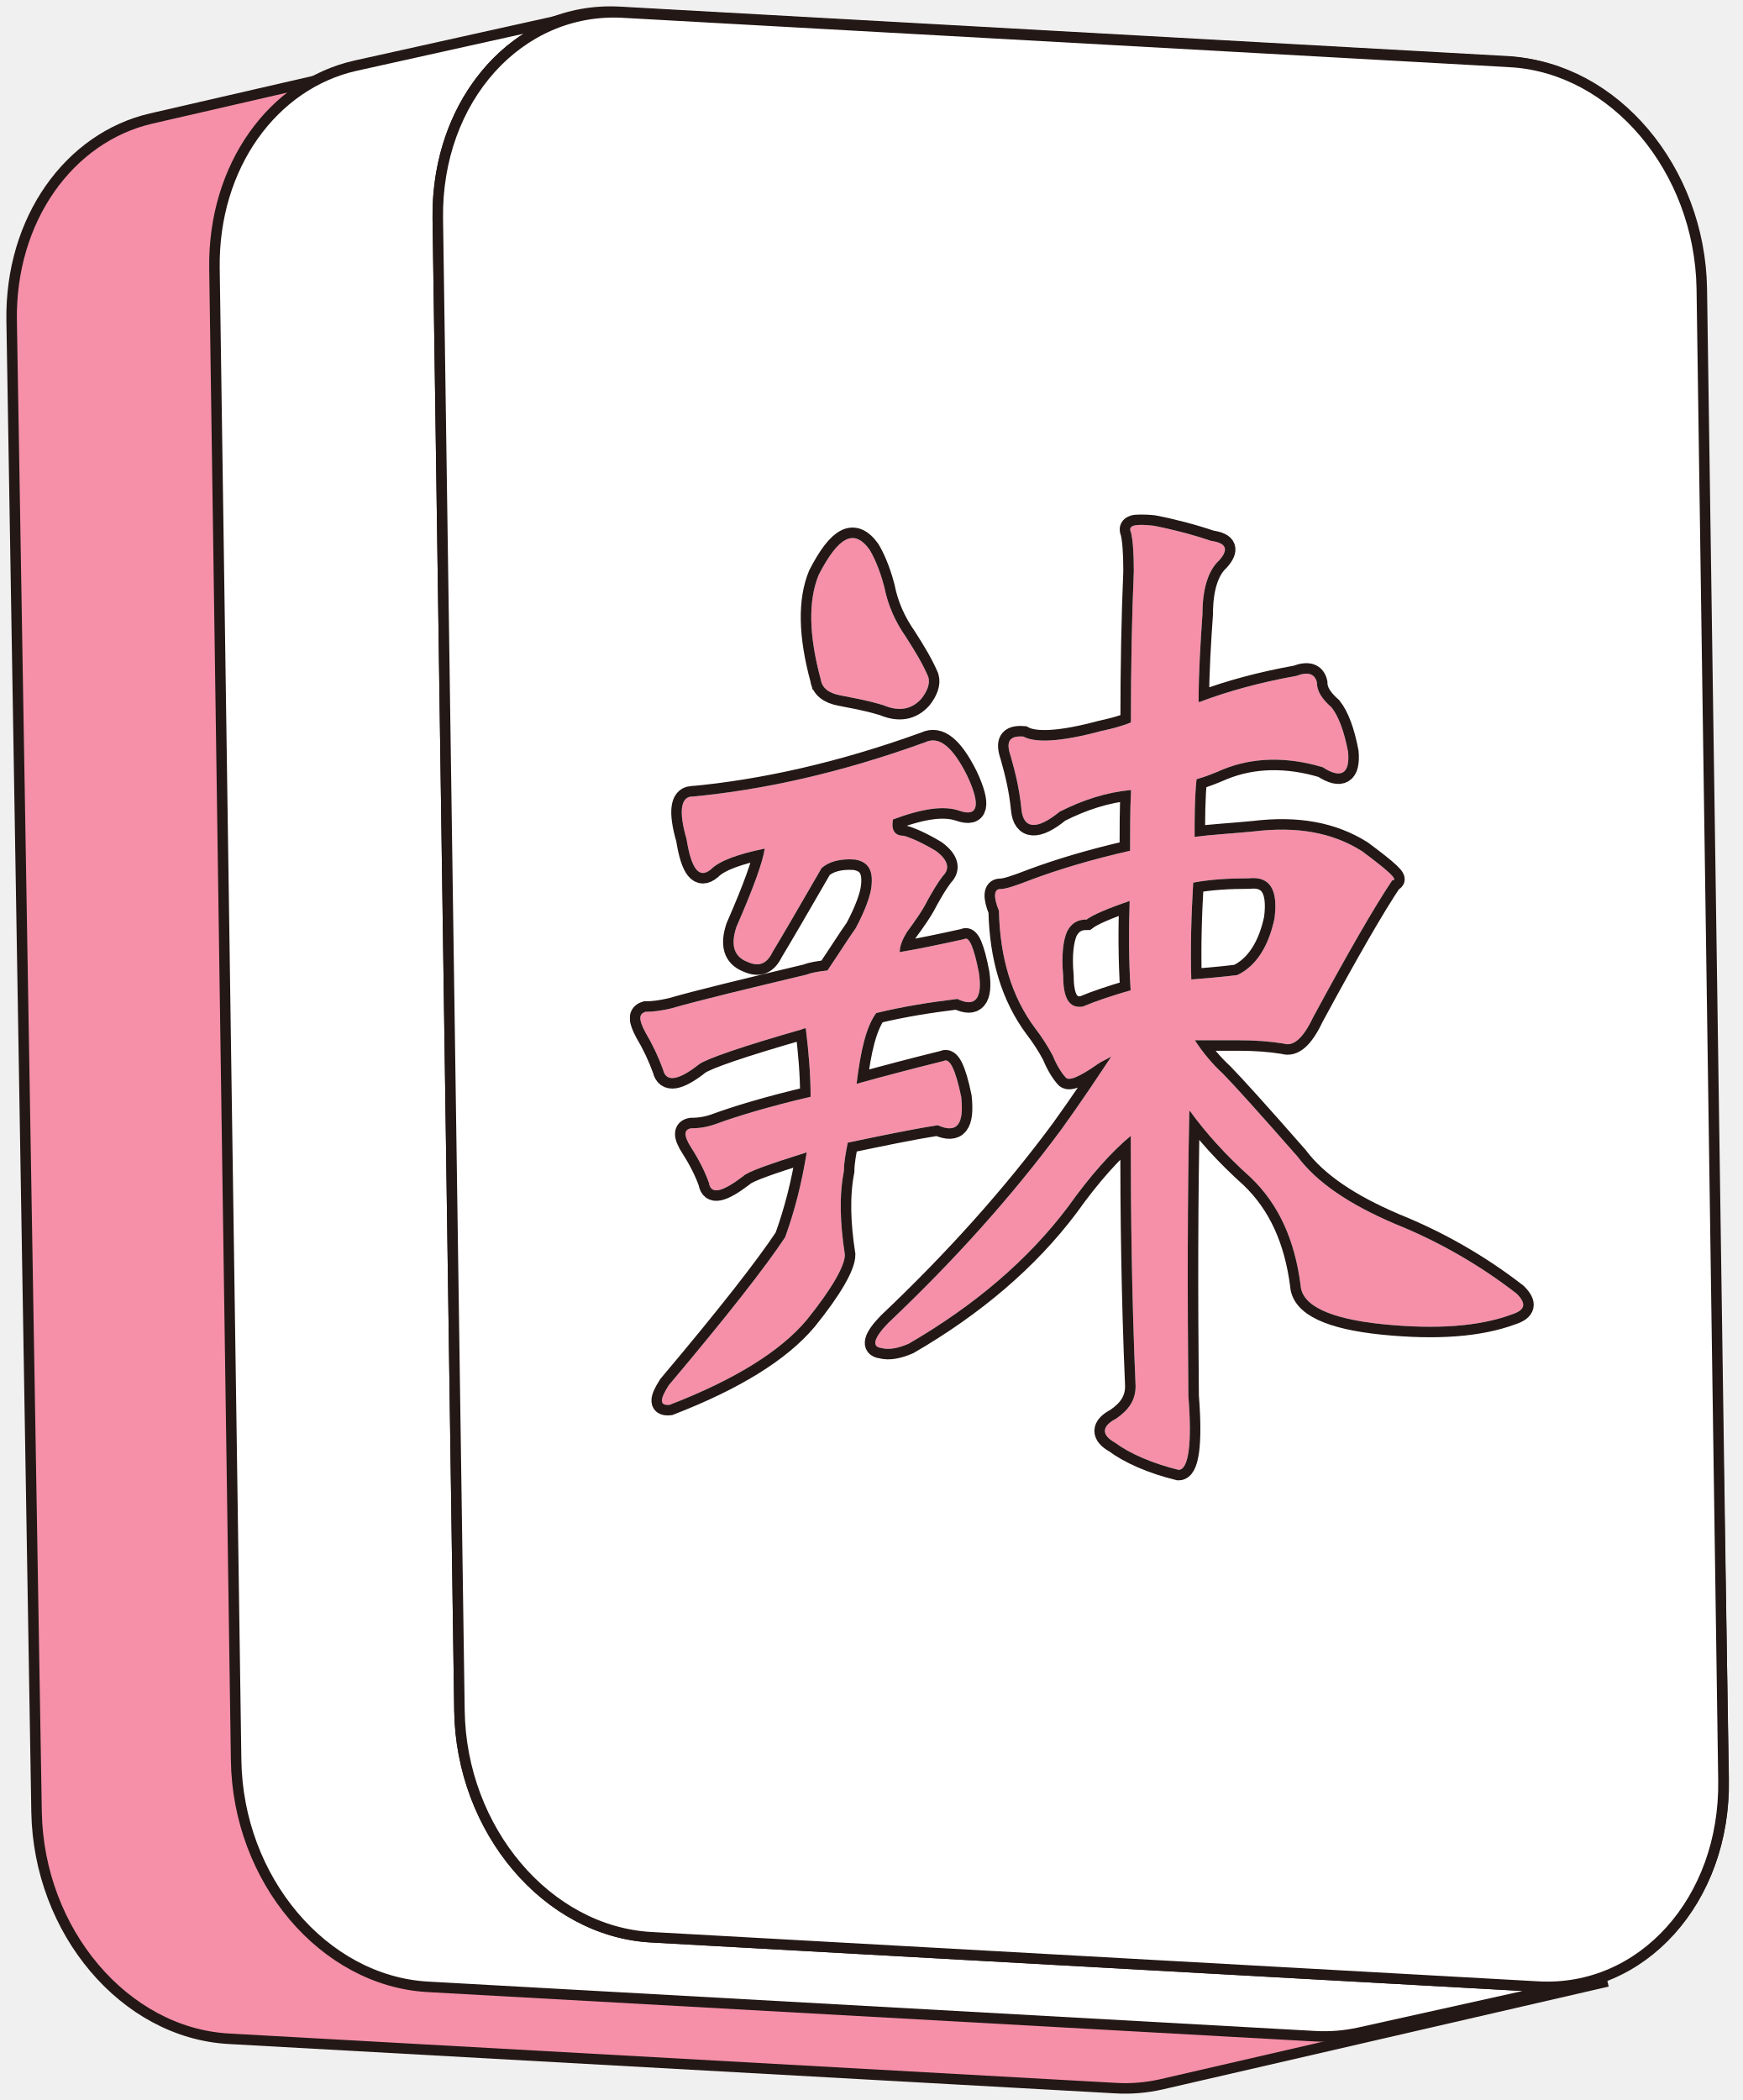
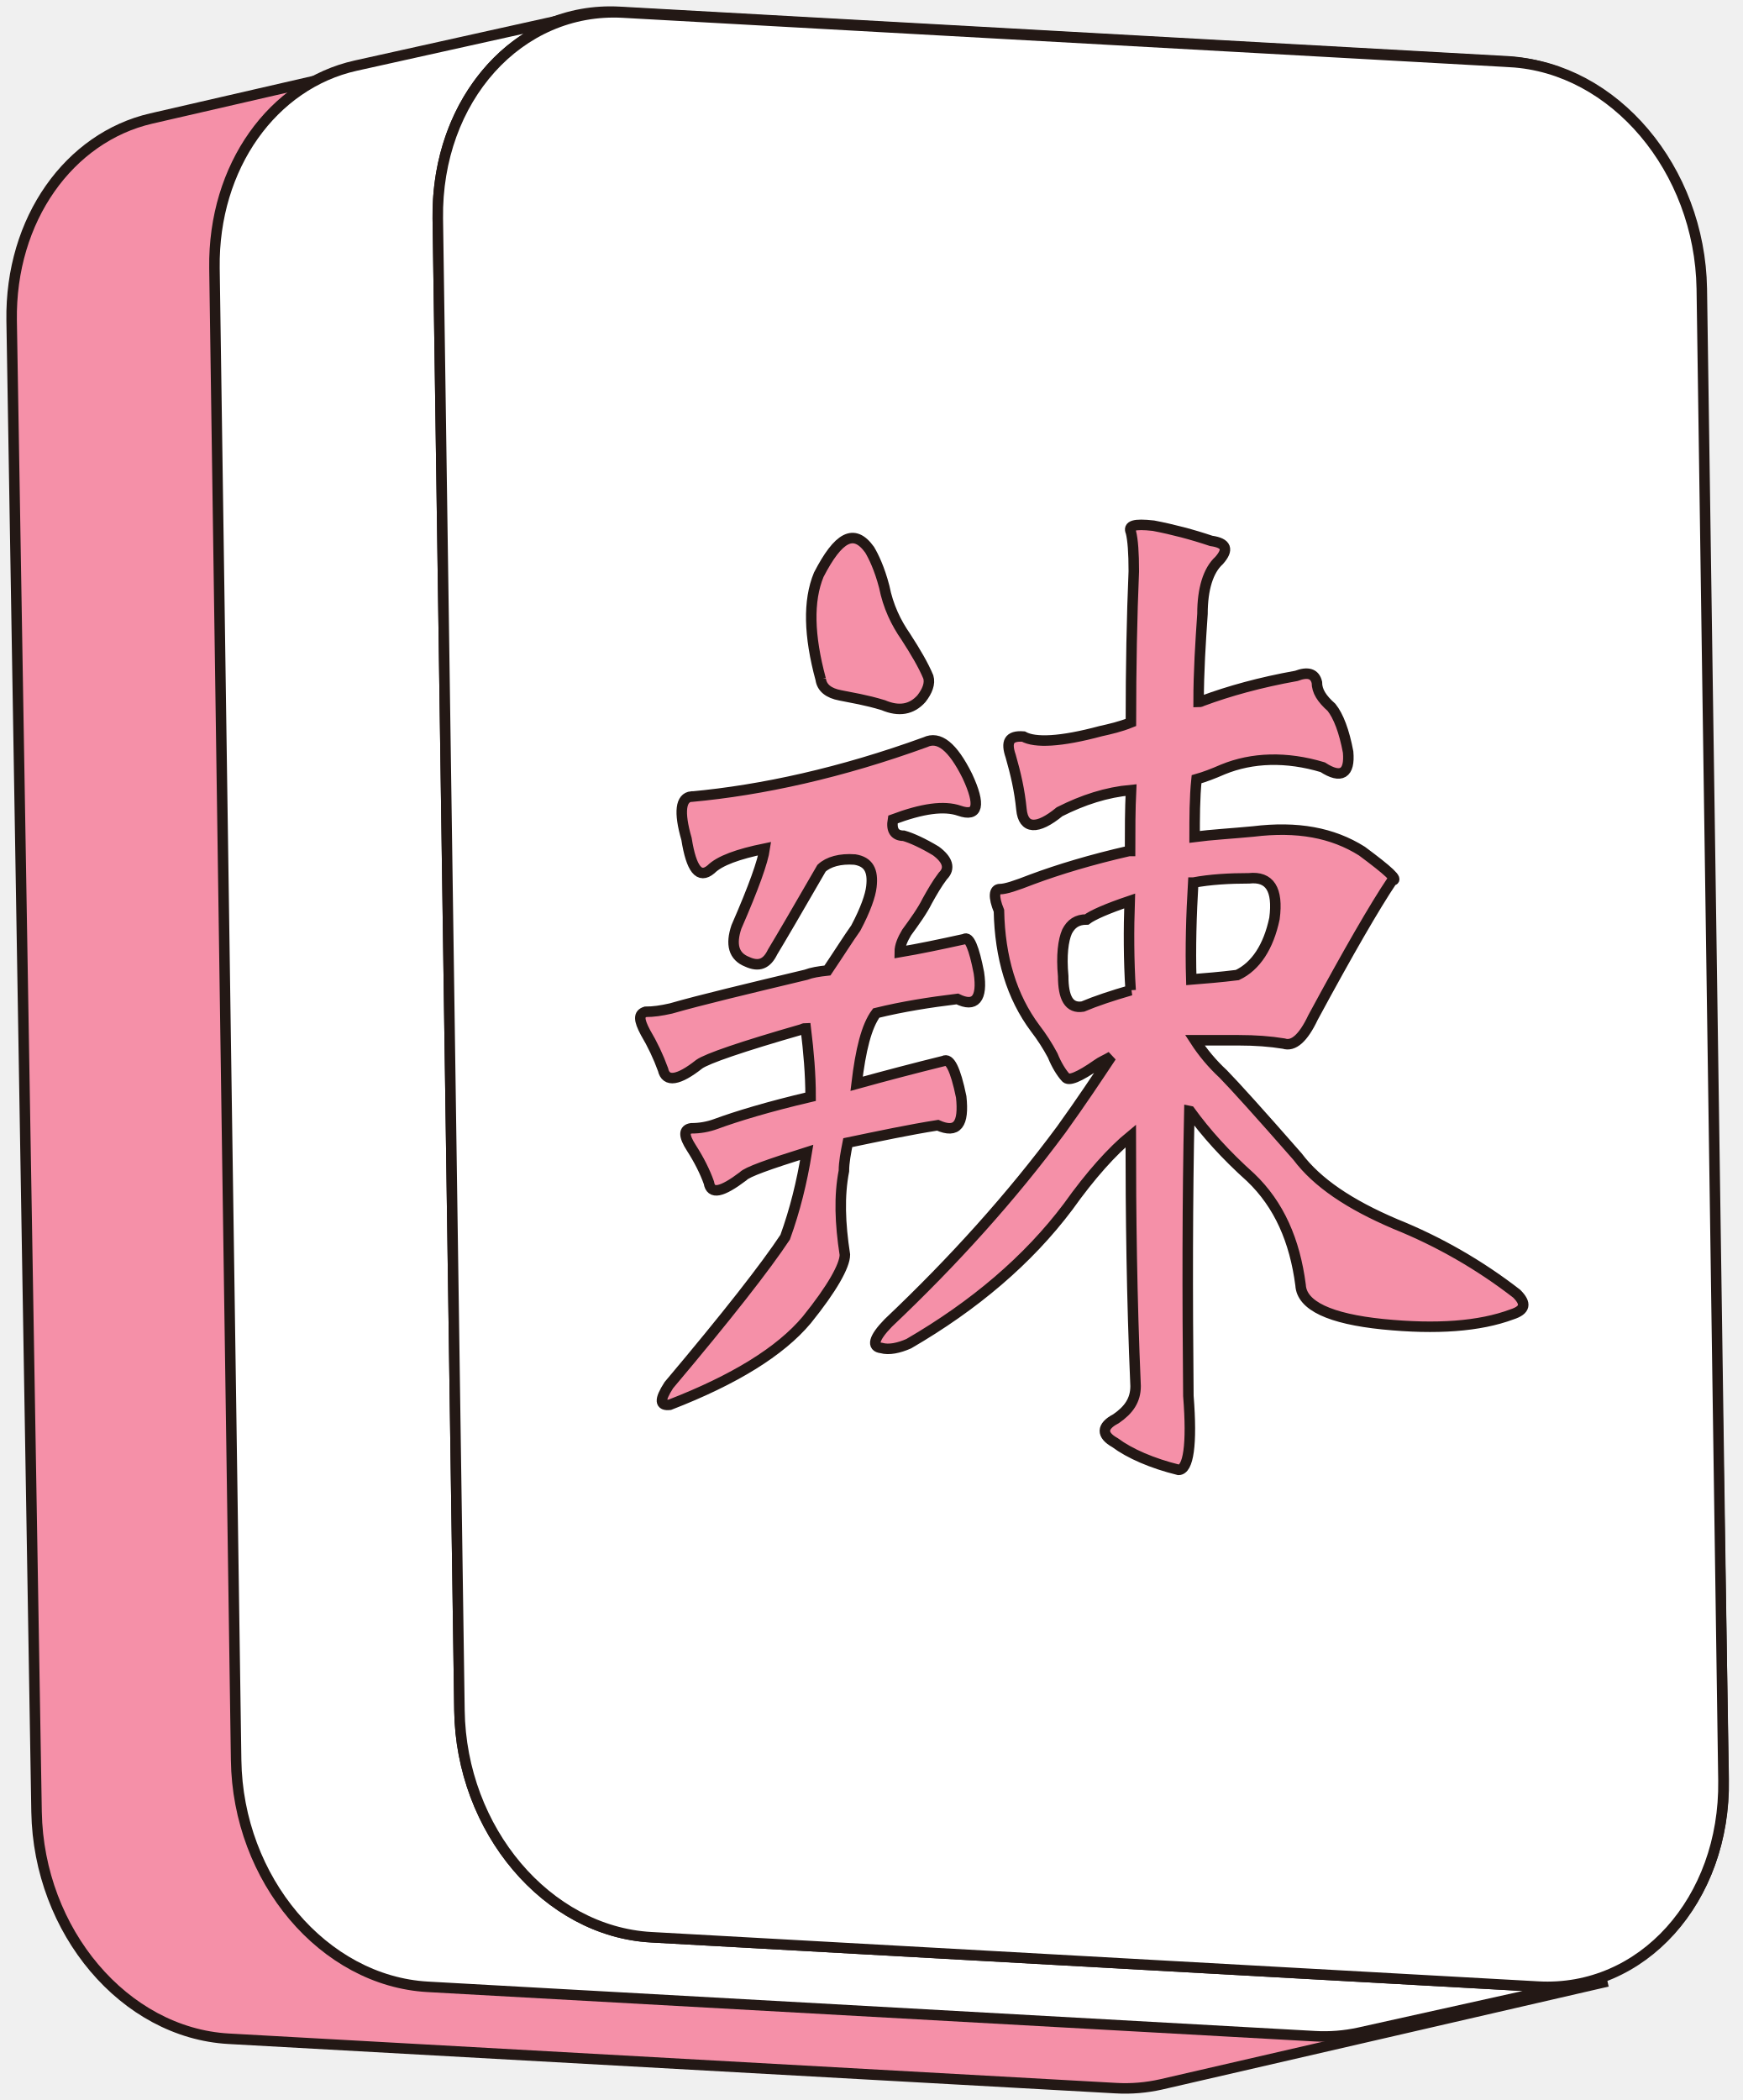
<svg xmlns="http://www.w3.org/2000/svg" fill="none" viewBox="0 0 166 200">
  <path d="m148.769 189.066-84.475-4.701c-9.914-.555-18.097-10.224-18.297-21.602L43.624 20.736c-.155-9.67 5.5-17.432 13.262-19.228l-42.492 9.78C6.609 13.086.954 20.87 1.109 30.538l2.373 142.028c.2 11.377 8.383 21.047 18.297 21.601l84.475 4.702c1.486.089 2.95-.044 4.325-.355l42.515-9.803a15.469 15.469 0 0 1-4.325.355Z" fill="#F590A8" stroke="#231815" stroke-miterlimit="10" />
  <path d="M143.491 5.833c9.913.554 18.097 10.224 18.297 21.601l2.373 142.027c.199 11.377-7.696 20.16-17.61 19.605l-84.475-4.701c-9.914-.555-18.097-10.224-18.297-21.602L41.406 20.736c-.2-11.377 7.696-20.16 17.61-19.605l84.475 4.702Z" fill="#fff" stroke="#231815" stroke-miterlimit="10" />
  <path d="m146.485 189.199-84.476-4.701c-9.913-.555-18.097-10.224-18.252-21.602L41.694 20.803c-.066-4.857 1.33-9.248 3.726-12.62 2.395-3.393 5.788-5.766 9.714-6.653L33.865 6.254c-7.85 1.752-13.573 9.559-13.44 19.273l2.063 142.093c.155 11.378 8.339 21.047 18.252 21.602l84.476 4.701a15.557 15.557 0 0 0 4.214-.332l21.268-4.724a15.55 15.55 0 0 1-4.213.332Z" fill="#fff" stroke="#231815" stroke-miterlimit="10" />
  <path d="M143.824 5.9c9.913.554 18.075 10.223 18.252 21.6l2.063 142.094c.155 11.377-7.74 20.16-17.654 19.605l-84.475-4.701c-9.914-.555-18.098-10.224-18.253-21.601L41.695 20.803C41.539 9.426 49.435.643 59.348 1.198l84.476 4.701Z" fill="#fff" stroke="#231815" stroke-miterlimit="10" />
-   <mask id="path-5-outside-1_799_36220" maskUnits="userSpaceOnUse" x="59.98" y="48.987" width="87" height="93" fill="#000">
-     <path fill="#fff" d="M59.98 48.987h87v93h-87z" />
-     <path d="M65.87 75.872c6.711-.618 14.252-2.276 22.253-5.185 1.303-.618 2.605.408 4 3.211 1.303 2.79 1.027 3.935-.75 3.316-1.487-.513-3.54-.21-6.33.83-.184 1.04.185 1.552 1.027 1.552.75.21 1.869.724 3.066 1.448 1.119.829 1.395 1.658.658 2.382-.552.724-1.026 1.553-1.487 2.382-.46.934-1.21 1.974-1.96 3-.37.619-.659 1.25-.659 1.869 1.869-.316 3.817-.724 6.146-1.237.46-.316.934.829 1.395 3.21.368 2.488-.368 3.317-2.053 2.488-2.606.316-5.211.724-7.725 1.342-.934 1.25-1.487 3.527-1.869 6.738a305.94 305.94 0 0 1 8.291-2.171c.553-.316 1.119.724 1.671 3.421.277 2.593-.368 3.527-2.237 2.698-2.698.421-5.593 1.04-8.567 1.658-.184.935-.368 1.869-.368 2.698-.46 2.382-.369 4.975.092 7.975 0 1.04-1.21 3.211-3.632 6.211-2.514 3.001-6.896 5.699-13.042 8.081-.934.105-1.026-.422-.092-1.869 5.593-6.633 9.225-11.291 11.08-14.094.935-2.593 1.58-5.185 2.054-8.08-3.632 1.144-5.685 1.868-6.054 2.276-2.053 1.553-3.08 1.764-3.264.619-.368-1.04-.934-2.172-1.67-3.317-.738-1.144-.751-1.763 0-1.868a6.66 6.66 0 0 0 2.328-.408c1.961-.724 5.028-1.658 9.028-2.593 0-2.171-.184-4.25-.46-6.527-.185 0-.369.105-.369.105-5.777 1.658-9.04 2.79-9.778 3.317-1.96 1.552-3.171 1.763-3.448.513a20.853 20.853 0 0 0-1.671-3.527c-.658-1.237-.658-1.763 0-1.974.75 0 1.487-.105 2.421-.316 2.882-.829 7.265-1.869 12.858-3.21.552-.211 1.21-.317 2.053-.409 1.118-1.658 1.96-3 2.697-4.04.935-1.763 1.395-3.106 1.487-3.935.185-1.552-.276-2.382-1.579-2.592-1.395-.105-2.513.21-3.171.829-2.33 4.04-3.909 6.738-4.659 7.975-.553 1.145-1.303 1.447-2.421.934-1.303-.513-1.58-1.658-1.027-3.316 1.672-3.83 2.514-6.212 2.698-7.462-2.514.514-4.29 1.145-5.12 1.974-1.118.935-1.868 0-2.329-2.895-.75-2.592-.552-3.935.461-4.04l.026.013Zm12.29-11.186c-1.118-4.145-1.21-7.461-.183-9.949 1.868-3.619 3.355-4.448 4.842-2.382.369.62.935 1.764 1.395 3.527.369 1.87 1.119 3.422 2.053 4.764.935 1.448 1.672 2.698 2.145 3.83.185.618-.092 1.342-.658 2.066-.934 1.04-2.145 1.25-3.632.618-1.671-.513-3.08-.723-4.093-.934-1.118-.21-1.763-.724-1.868-1.553v.013Zm35.112 41.125c-.185 8.396-.185 17.41-.093 27.135.369 4.659 0 7.041-.934 7.041-2.513-.619-4.659-1.553-6.054-2.593-1.302-.723-1.302-1.553.093-2.276 1.21-.829 1.868-1.764 1.868-3.106-.368-8.488-.46-16.371-.46-23.833-1.764 1.448-3.817 3.725-5.962 6.738-3.816 5.08-8.935 9.423-15.186 13.055-.935.408-1.869.618-2.606.408-.934-.105-.75-.935.658-2.382 6.238-5.909 11.739-12.015 16.489-18.437 1.869-2.592 3.448-4.974 4.751-6.935-.553.316-1.026.513-1.303.724-1.763 1.237-2.79 1.658-3.066 1.237-.368-.408-.842-1.145-1.211-2.067a18.476 18.476 0 0 0-1.671-2.592c-2.237-3-3.356-6.738-3.448-11.186-.553-1.342-.46-2.066.092-2.066.553 0 1.487-.316 3.08-.934 2.513-.935 5.593-1.869 9.225-2.698h.092c0-1.974 0-3.935.092-5.803-2.329.21-4.566.934-6.804 2.066-2.145 1.763-3.448 1.658-3.632-.211-.184-1.869-.552-3.422-1.026-5.08-.46-1.342-.184-1.974 1.21-1.868 1.119.618 3.54.513 7.357-.514.934-.21 1.869-.42 2.882-.829 0-5.277.092-10.054.276-14.397 0-1.763-.092-3-.276-3.724-.276-.618.276-.829 2.145-.618a42.24 42.24 0 0 1 5.501 1.447c1.487.21 1.671.83.75 1.869-1.027.934-1.579 2.698-1.579 5.08-.184 2.697-.369 5.487-.369 8.396 0 0 .185 0 .369-.106 2.513-.934 5.487-1.763 8.935-2.381 1.119-.422 1.764-.211 1.961.618 0 .829.461 1.553 1.395 2.382.658.829 1.211 2.276 1.579 4.25.185 2.067-.658 2.593-2.421 1.448-3.448-1.04-6.712-.934-9.502.21-.934.409-1.763.724-2.513.935-.184 1.763-.184 3.724-.184 5.488 1.579-.21 3.54-.316 5.593-.514 4.184-.513 7.54.106 10.343 1.87 2.514 1.868 3.54 2.789 2.882 2.789-1.671 2.487-4.184 6.843-7.54 13.055-.935 1.974-1.869 2.79-2.79 2.487-1.303-.21-2.698-.316-4.277-.316h-4.185a16.8 16.8 0 0 0 2.698 3.211c1.118 1.145 3.448 3.724 7.08 7.869 1.869 2.488 4.935 4.554 9.317 6.422a48.32 48.32 0 0 1 11.554 6.633c.935.934.843 1.553-.46 1.974-3.08 1.145-7.172 1.448-12.292.934-5.027-.513-7.724-1.763-7.83-3.724-.552-4.251-2.053-7.672-4.75-10.251-2.422-2.172-4.277-4.251-5.778-6.317l-.065-.013Zm-5.593-11.502c-.185-2.895-.185-5.803-.093-8.501-2.145.724-3.54 1.342-4.092 1.763-.935 0-1.487.408-1.869 1.145-.368.83-.553 2.277-.368 4.25 0 2.067.552 3.107 1.868 2.896 1.211-.513 2.79-1.04 4.567-1.553h-.013Zm5.961-10.251c-.184 3.105-.276 6.211-.184 9.225 1.303-.106 2.698-.211 4.382-.421 1.763-.83 2.974-2.698 3.54-5.383.369-2.79-.461-4.04-2.421-3.83-1.869 0-3.725.106-5.304.409h-.013Z" />
-   </mask>
-   <path d="M65.87 75.872c6.711-.618 14.252-2.276 22.253-5.185 1.303-.618 2.605.408 4 3.211 1.303 2.79 1.027 3.935-.75 3.316-1.487-.513-3.54-.21-6.33.83-.184 1.04.185 1.552 1.027 1.552.75.21 1.869.724 3.066 1.448 1.119.829 1.395 1.658.658 2.382-.552.724-1.026 1.553-1.487 2.382-.46.934-1.21 1.974-1.96 3-.37.619-.659 1.25-.659 1.869 1.869-.316 3.817-.724 6.146-1.237.46-.316.934.829 1.395 3.21.368 2.488-.368 3.317-2.053 2.488-2.606.316-5.211.724-7.725 1.342-.934 1.25-1.487 3.527-1.869 6.738a305.94 305.94 0 0 1 8.291-2.171c.553-.316 1.119.724 1.671 3.421.277 2.593-.368 3.527-2.237 2.698-2.698.421-5.593 1.04-8.567 1.658-.184.935-.368 1.869-.368 2.698-.46 2.382-.369 4.975.092 7.975 0 1.04-1.21 3.211-3.632 6.211-2.514 3.001-6.896 5.699-13.042 8.081-.934.105-1.026-.422-.092-1.869 5.593-6.633 9.225-11.291 11.08-14.094.935-2.593 1.58-5.185 2.054-8.08-3.632 1.144-5.685 1.868-6.054 2.276-2.053 1.553-3.08 1.764-3.264.619-.368-1.04-.934-2.172-1.67-3.317-.738-1.144-.751-1.763 0-1.868a6.66 6.66 0 0 0 2.328-.408c1.961-.724 5.028-1.658 9.028-2.593 0-2.171-.184-4.25-.46-6.527-.185 0-.369.105-.369.105-5.777 1.658-9.04 2.79-9.778 3.317-1.96 1.552-3.171 1.763-3.448.513a20.853 20.853 0 0 0-1.671-3.527c-.658-1.237-.658-1.763 0-1.974.75 0 1.487-.105 2.421-.316 2.882-.829 7.265-1.869 12.858-3.21.552-.211 1.21-.317 2.053-.409 1.118-1.658 1.96-3 2.697-4.04.935-1.763 1.395-3.106 1.487-3.935.185-1.552-.276-2.382-1.579-2.592-1.395-.105-2.513.21-3.171.829-2.33 4.04-3.909 6.738-4.659 7.975-.553 1.145-1.303 1.447-2.421.934-1.303-.513-1.58-1.658-1.027-3.316 1.672-3.83 2.514-6.212 2.698-7.462-2.514.514-4.29 1.145-5.12 1.974-1.118.935-1.868 0-2.329-2.895-.75-2.592-.552-3.935.461-4.04l.026.013Zm12.29-11.186c-1.118-4.145-1.21-7.461-.183-9.949 1.868-3.619 3.355-4.448 4.842-2.382.369.62.935 1.764 1.395 3.527.369 1.87 1.119 3.422 2.053 4.764.935 1.448 1.672 2.698 2.145 3.83.185.618-.092 1.342-.658 2.066-.934 1.04-2.145 1.25-3.632.618-1.671-.513-3.08-.723-4.093-.934-1.118-.21-1.763-.724-1.868-1.553v.013Zm35.112 41.125c-.185 8.396-.185 17.41-.093 27.135.369 4.659 0 7.041-.934 7.041-2.513-.619-4.659-1.553-6.054-2.593-1.302-.723-1.302-1.553.093-2.276 1.21-.829 1.868-1.764 1.868-3.106-.368-8.488-.46-16.371-.46-23.833-1.764 1.448-3.817 3.725-5.962 6.738-3.816 5.08-8.935 9.423-15.186 13.055-.935.408-1.869.618-2.606.408-.934-.105-.75-.935.658-2.382 6.238-5.909 11.739-12.015 16.489-18.437 1.869-2.592 3.448-4.974 4.751-6.935-.553.316-1.026.513-1.303.724-1.763 1.237-2.79 1.658-3.066 1.237-.368-.408-.842-1.145-1.211-2.067a18.476 18.476 0 0 0-1.671-2.592c-2.237-3-3.356-6.738-3.448-11.186-.553-1.342-.46-2.066.092-2.066.553 0 1.487-.316 3.08-.934 2.513-.935 5.593-1.869 9.225-2.698h.092c0-1.974 0-3.935.092-5.803-2.329.21-4.566.934-6.804 2.066-2.145 1.763-3.448 1.658-3.632-.211-.184-1.869-.552-3.422-1.026-5.08-.46-1.342-.184-1.974 1.21-1.868 1.119.618 3.54.513 7.357-.514.934-.21 1.869-.42 2.882-.829 0-5.277.092-10.054.276-14.397 0-1.763-.092-3-.276-3.724-.276-.618.276-.829 2.145-.618a42.24 42.24 0 0 1 5.501 1.447c1.487.21 1.671.83.75 1.869-1.027.934-1.579 2.698-1.579 5.08-.184 2.697-.369 5.487-.369 8.396 0 0 .185 0 .369-.106 2.513-.934 5.487-1.763 8.935-2.381 1.119-.422 1.764-.211 1.961.618 0 .829.461 1.553 1.395 2.382.658.829 1.211 2.276 1.579 4.25.185 2.067-.658 2.593-2.421 1.448-3.448-1.04-6.712-.934-9.502.21-.934.409-1.763.724-2.513.935-.184 1.763-.184 3.724-.184 5.488 1.579-.21 3.54-.316 5.593-.514 4.184-.513 7.54.106 10.343 1.87 2.514 1.868 3.54 2.789 2.882 2.789-1.671 2.487-4.184 6.843-7.54 13.055-.935 1.974-1.869 2.79-2.79 2.487-1.303-.21-2.698-.316-4.277-.316h-4.185a16.8 16.8 0 0 0 2.698 3.211c1.118 1.145 3.448 3.724 7.08 7.869 1.869 2.488 4.935 4.554 9.317 6.422a48.32 48.32 0 0 1 11.554 6.633c.935.934.843 1.553-.46 1.974-3.08 1.145-7.172 1.448-12.292.934-5.027-.513-7.724-1.763-7.83-3.724-.552-4.251-2.053-7.672-4.75-10.251-2.422-2.172-4.277-4.251-5.778-6.317l-.065-.013Zm-5.593-11.502c-.185-2.895-.185-5.803-.093-8.501-2.145.724-3.54 1.342-4.092 1.763-.935 0-1.487.408-1.869 1.145-.368.83-.553 2.277-.368 4.25 0 2.067.552 3.107 1.868 2.896 1.211-.513 2.79-1.04 4.567-1.553h-.013Zm5.961-10.251c-.184 3.105-.276 6.211-.184 9.225 1.303-.106 2.698-.211 4.382-.421 1.763-.83 2.974-2.698 3.54-5.383.369-2.79-.461-4.04-2.421-3.83-1.869 0-3.725.106-5.304.409h-.013Z" fill="#F590A8" />
-   <path d="M65.87 75.872c6.711-.618 14.252-2.276 22.253-5.185 1.303-.618 2.605.408 4 3.211 1.303 2.79 1.027 3.935-.75 3.316-1.487-.513-3.54-.21-6.33.83-.184 1.04.185 1.552 1.027 1.552.75.21 1.869.724 3.066 1.448 1.119.829 1.395 1.658.658 2.382-.552.724-1.026 1.553-1.487 2.382-.46.934-1.21 1.974-1.96 3-.37.619-.659 1.25-.659 1.869 1.869-.316 3.817-.724 6.146-1.237.46-.316.934.829 1.395 3.21.368 2.488-.368 3.317-2.053 2.488-2.606.316-5.211.724-7.725 1.342-.934 1.25-1.487 3.527-1.869 6.738a305.94 305.94 0 0 1 8.291-2.171c.553-.316 1.119.724 1.671 3.421.277 2.593-.368 3.527-2.237 2.698-2.698.421-5.593 1.04-8.567 1.658-.184.935-.368 1.869-.368 2.698-.46 2.382-.369 4.975.092 7.975 0 1.04-1.21 3.211-3.632 6.211-2.514 3.001-6.896 5.699-13.042 8.081-.934.105-1.026-.422-.092-1.869 5.593-6.633 9.225-11.291 11.08-14.094.935-2.593 1.58-5.185 2.054-8.08-3.632 1.144-5.685 1.868-6.054 2.276-2.053 1.553-3.08 1.764-3.264.619-.368-1.04-.934-2.172-1.67-3.317-.738-1.144-.751-1.763 0-1.868a6.66 6.66 0 0 0 2.328-.408c1.961-.724 5.028-1.658 9.028-2.593 0-2.171-.184-4.25-.46-6.527-.185 0-.369.105-.369.105-5.777 1.658-9.04 2.79-9.778 3.317-1.96 1.552-3.171 1.763-3.448.513a20.853 20.853 0 0 0-1.671-3.527c-.658-1.237-.658-1.763 0-1.974.75 0 1.487-.105 2.421-.316 2.882-.829 7.265-1.869 12.858-3.21.552-.211 1.21-.317 2.053-.409 1.118-1.658 1.96-3 2.697-4.04.935-1.763 1.395-3.106 1.487-3.935.185-1.552-.276-2.382-1.579-2.592-1.395-.105-2.513.21-3.171.829-2.33 4.04-3.909 6.738-4.659 7.975-.553 1.145-1.303 1.447-2.421.934-1.303-.513-1.58-1.658-1.027-3.316 1.672-3.83 2.514-6.212 2.698-7.462-2.514.514-4.29 1.145-5.12 1.974-1.118.935-1.868 0-2.329-2.895-.75-2.592-.552-3.935.461-4.04l.026.013Zm12.29-11.186c-1.118-4.145-1.21-7.461-.183-9.949 1.868-3.619 3.355-4.448 4.842-2.382.369.62.935 1.764 1.395 3.527.369 1.87 1.119 3.422 2.053 4.764.935 1.448 1.672 2.698 2.145 3.83.185.618-.092 1.342-.658 2.066-.934 1.04-2.145 1.25-3.632.618-1.671-.513-3.08-.723-4.093-.934-1.118-.21-1.763-.724-1.868-1.553v.013Zm35.112 41.125c-.185 8.396-.185 17.41-.093 27.135.369 4.659 0 7.041-.934 7.041-2.513-.619-4.659-1.553-6.054-2.593-1.302-.723-1.302-1.553.093-2.276 1.21-.829 1.868-1.764 1.868-3.106-.368-8.488-.46-16.371-.46-23.833-1.764 1.448-3.817 3.725-5.962 6.738-3.816 5.08-8.935 9.423-15.186 13.055-.935.408-1.869.618-2.606.408-.934-.105-.75-.935.658-2.382 6.238-5.909 11.739-12.015 16.489-18.437 1.869-2.592 3.448-4.974 4.751-6.935-.553.316-1.026.513-1.303.724-1.763 1.237-2.79 1.658-3.066 1.237-.368-.408-.842-1.145-1.211-2.067a18.476 18.476 0 0 0-1.671-2.592c-2.237-3-3.356-6.738-3.448-11.186-.553-1.342-.46-2.066.092-2.066.553 0 1.487-.316 3.08-.934 2.513-.935 5.593-1.869 9.225-2.698h.092c0-1.974 0-3.935.092-5.803-2.329.21-4.566.934-6.804 2.066-2.145 1.763-3.448 1.658-3.632-.211-.184-1.869-.552-3.422-1.026-5.08-.46-1.342-.184-1.974 1.21-1.868 1.119.618 3.54.513 7.357-.514.934-.21 1.869-.42 2.882-.829 0-5.277.092-10.054.276-14.397 0-1.763-.092-3-.276-3.724-.276-.618.276-.829 2.145-.618a42.24 42.24 0 0 1 5.501 1.447c1.487.21 1.671.83.75 1.869-1.027.934-1.579 2.698-1.579 5.08-.184 2.697-.369 5.487-.369 8.396 0 0 .185 0 .369-.106 2.513-.934 5.487-1.763 8.935-2.381 1.119-.422 1.764-.211 1.961.618 0 .829.461 1.553 1.395 2.382.658.829 1.211 2.276 1.579 4.25.185 2.067-.658 2.593-2.421 1.448-3.448-1.04-6.712-.934-9.502.21-.934.409-1.763.724-2.513.935-.184 1.763-.184 3.724-.184 5.488 1.579-.21 3.54-.316 5.593-.514 4.184-.513 7.54.106 10.343 1.87 2.514 1.868 3.54 2.789 2.882 2.789-1.671 2.487-4.184 6.843-7.54 13.055-.935 1.974-1.869 2.79-2.79 2.487-1.303-.21-2.698-.316-4.277-.316h-4.185a16.8 16.8 0 0 0 2.698 3.211c1.118 1.145 3.448 3.724 7.08 7.869 1.869 2.488 4.935 4.554 9.317 6.422a48.32 48.32 0 0 1 11.554 6.633c.935.934.843 1.553-.46 1.974-3.08 1.145-7.172 1.448-12.292.934-5.027-.513-7.724-1.763-7.83-3.724-.552-4.251-2.053-7.672-4.75-10.251-2.422-2.172-4.277-4.251-5.778-6.317l-.065-.013Zm-5.593-11.502c-.185-2.895-.185-5.803-.093-8.501-2.145.724-3.54 1.342-4.092 1.763-.935 0-1.487.408-1.869 1.145-.368.83-.553 2.277-.368 4.25 0 2.067.552 3.107 1.868 2.896 1.211-.513 2.79-1.04 4.567-1.553h-.013Zm5.961-10.251c-.184 3.105-.276 6.211-.184 9.225 1.303-.106 2.698-.211 4.382-.421 1.763-.83 2.974-2.698 3.54-5.383.369-2.79-.461-4.04-2.421-3.83-1.869 0-3.725.106-5.304.409h-.013Z" stroke="#231815" stroke-width="2" mask="url(#path-5-outside-1_799_36220)" />
+   <path d="M65.87 75.872c6.711-.618 14.252-2.276 22.253-5.185 1.303-.618 2.605.408 4 3.211 1.303 2.79 1.027 3.935-.75 3.316-1.487-.513-3.54-.21-6.33.83-.184 1.04.185 1.552 1.027 1.552.75.21 1.869.724 3.066 1.448 1.119.829 1.395 1.658.658 2.382-.552.724-1.026 1.553-1.487 2.382-.46.934-1.21 1.974-1.96 3-.37.619-.659 1.25-.659 1.869 1.869-.316 3.817-.724 6.146-1.237.46-.316.934.829 1.395 3.21.368 2.488-.368 3.317-2.053 2.488-2.606.316-5.211.724-7.725 1.342-.934 1.25-1.487 3.527-1.869 6.738a305.94 305.94 0 0 1 8.291-2.171c.553-.316 1.119.724 1.671 3.421.277 2.593-.368 3.527-2.237 2.698-2.698.421-5.593 1.04-8.567 1.658-.184.935-.368 1.869-.368 2.698-.46 2.382-.369 4.975.092 7.975 0 1.04-1.21 3.211-3.632 6.211-2.514 3.001-6.896 5.699-13.042 8.081-.934.105-1.026-.422-.092-1.869 5.593-6.633 9.225-11.291 11.08-14.094.935-2.593 1.58-5.185 2.054-8.08-3.632 1.144-5.685 1.868-6.054 2.276-2.053 1.553-3.08 1.764-3.264.619-.368-1.04-.934-2.172-1.67-3.317-.738-1.144-.751-1.763 0-1.868a6.66 6.66 0 0 0 2.328-.408c1.961-.724 5.028-1.658 9.028-2.593 0-2.171-.184-4.25-.46-6.527-.185 0-.369.105-.369.105-5.777 1.658-9.04 2.79-9.778 3.317-1.96 1.552-3.171 1.763-3.448.513a20.853 20.853 0 0 0-1.671-3.527c-.658-1.237-.658-1.763 0-1.974.75 0 1.487-.105 2.421-.316 2.882-.829 7.265-1.869 12.858-3.21.552-.211 1.21-.317 2.053-.409 1.118-1.658 1.96-3 2.697-4.04.935-1.763 1.395-3.106 1.487-3.935.185-1.552-.276-2.382-1.579-2.592-1.395-.105-2.513.21-3.171.829-2.33 4.04-3.909 6.738-4.659 7.975-.553 1.145-1.303 1.447-2.421.934-1.303-.513-1.58-1.658-1.027-3.316 1.672-3.83 2.514-6.212 2.698-7.462-2.514.514-4.29 1.145-5.12 1.974-1.118.935-1.868 0-2.329-2.895-.75-2.592-.552-3.935.461-4.04l.026.013Zm12.29-11.186c-1.118-4.145-1.21-7.461-.183-9.949 1.868-3.619 3.355-4.448 4.842-2.382.369.62.935 1.764 1.395 3.527.369 1.87 1.119 3.422 2.053 4.764.935 1.448 1.672 2.698 2.145 3.83.185.618-.092 1.342-.658 2.066-.934 1.04-2.145 1.25-3.632.618-1.671-.513-3.08-.723-4.093-.934-1.118-.21-1.763-.724-1.868-1.553v.013Zm35.112 41.125c-.185 8.396-.185 17.41-.093 27.135.369 4.659 0 7.041-.934 7.041-2.513-.619-4.659-1.553-6.054-2.593-1.302-.723-1.302-1.553.093-2.276 1.21-.829 1.868-1.764 1.868-3.106-.368-8.488-.46-16.371-.46-23.833-1.764 1.448-3.817 3.725-5.962 6.738-3.816 5.08-8.935 9.423-15.186 13.055-.935.408-1.869.618-2.606.408-.934-.105-.75-.935.658-2.382 6.238-5.909 11.739-12.015 16.489-18.437 1.869-2.592 3.448-4.974 4.751-6.935-.553.316-1.026.513-1.303.724-1.763 1.237-2.79 1.658-3.066 1.237-.368-.408-.842-1.145-1.211-2.067a18.476 18.476 0 0 0-1.671-2.592c-2.237-3-3.356-6.738-3.448-11.186-.553-1.342-.46-2.066.092-2.066.553 0 1.487-.316 3.08-.934 2.513-.935 5.593-1.869 9.225-2.698h.092c0-1.974 0-3.935.092-5.803-2.329.21-4.566.934-6.804 2.066-2.145 1.763-3.448 1.658-3.632-.211-.184-1.869-.552-3.422-1.026-5.08-.46-1.342-.184-1.974 1.21-1.868 1.119.618 3.54.513 7.357-.514.934-.21 1.869-.42 2.882-.829 0-5.277.092-10.054.276-14.397 0-1.763-.092-3-.276-3.724-.276-.618.276-.829 2.145-.618a42.24 42.24 0 0 1 5.501 1.447c1.487.21 1.671.83.75 1.869-1.027.934-1.579 2.698-1.579 5.08-.184 2.697-.369 5.487-.369 8.396 0 0 .185 0 .369-.106 2.513-.934 5.487-1.763 8.935-2.381 1.119-.422 1.764-.211 1.961.618 0 .829.461 1.553 1.395 2.382.658.829 1.211 2.276 1.579 4.25.185 2.067-.658 2.593-2.421 1.448-3.448-1.04-6.712-.934-9.502.21-.934.409-1.763.724-2.513.935-.184 1.763-.184 3.724-.184 5.488 1.579-.21 3.54-.316 5.593-.514 4.184-.513 7.54.106 10.343 1.87 2.514 1.868 3.54 2.789 2.882 2.789-1.671 2.487-4.184 6.843-7.54 13.055-.935 1.974-1.869 2.79-2.79 2.487-1.303-.21-2.698-.316-4.277-.316h-4.185a16.8 16.8 0 0 0 2.698 3.211c1.118 1.145 3.448 3.724 7.08 7.869 1.869 2.488 4.935 4.554 9.317 6.422a48.32 48.32 0 0 1 11.554 6.633c.935.934.843 1.553-.46 1.974-3.08 1.145-7.172 1.448-12.292.934-5.027-.513-7.724-1.763-7.83-3.724-.552-4.251-2.053-7.672-4.75-10.251-2.422-2.172-4.277-4.251-5.778-6.317l-.065-.013Zm-5.593-11.502c-.185-2.895-.185-5.803-.093-8.501-2.145.724-3.54 1.342-4.092 1.763-.935 0-1.487.408-1.869 1.145-.368.83-.553 2.277-.368 4.25 0 2.067.552 3.107 1.868 2.896 1.211-.513 2.79-1.04 4.567-1.553h-.013Zm5.961-10.251c-.184 3.105-.276 6.211-.184 9.225 1.303-.106 2.698-.211 4.382-.421 1.763-.83 2.974-2.698 3.54-5.383.369-2.79-.461-4.04-2.421-3.83-1.869 0-3.725.106-5.304.409h-.013Z" fill="#F590A8" stroke="#231815" />
</svg>
